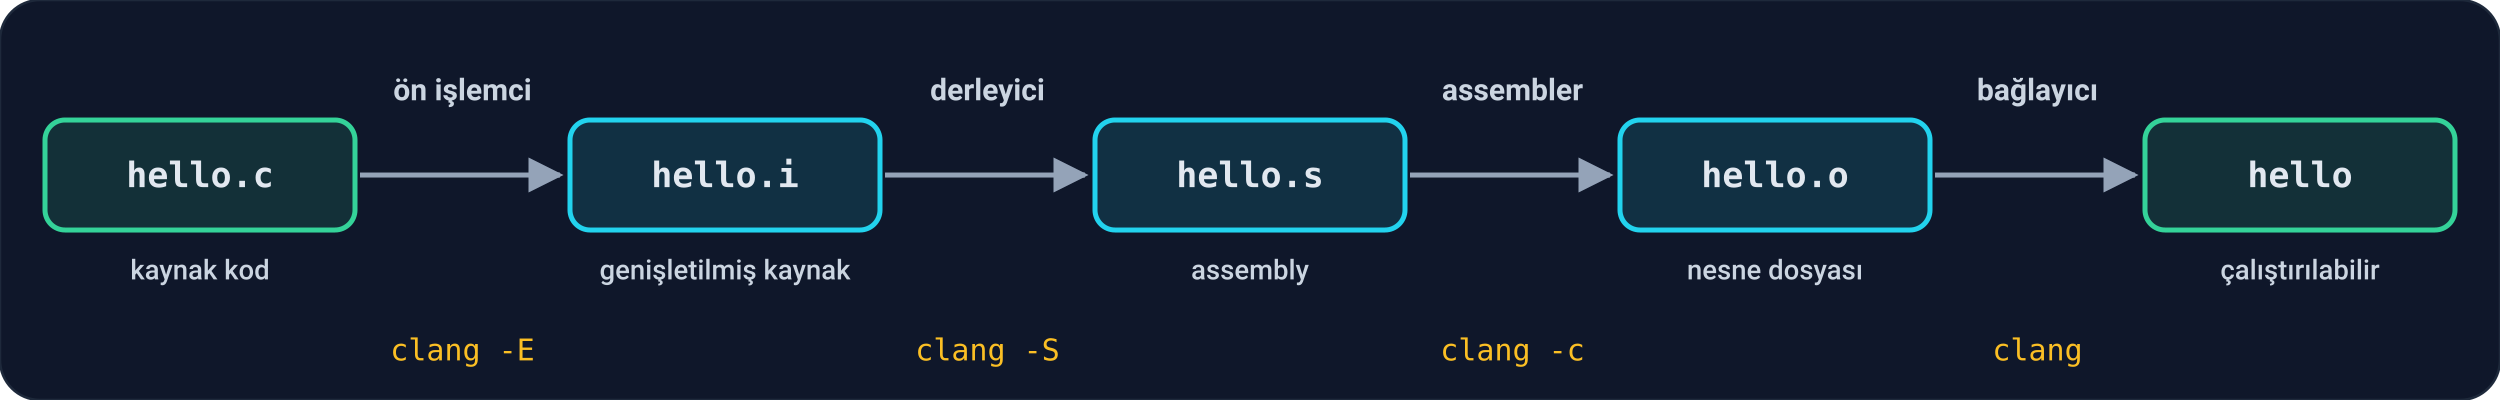
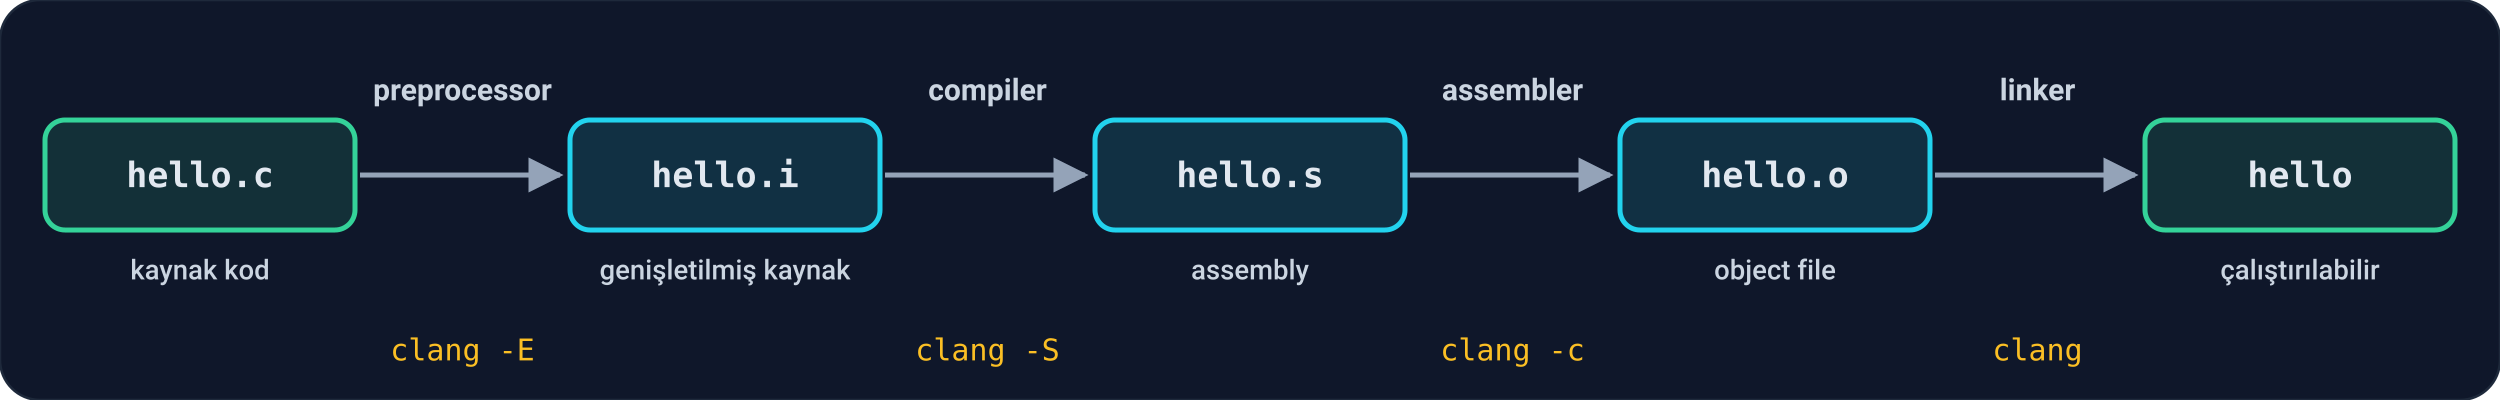
<svg xmlns="http://www.w3.org/2000/svg" viewBox="0 0 1000 160" width="1000" height="160" role="img" aria-label="Derleme hattı: ön işleme, derleme, assembly, bağlama">
  <defs>
    <marker id="u" viewBox="0 0 10 10" refX="9" refY="5" markerWidth="7" markerHeight="7" orient="auto-start-reverse">
      <path d="M0,0 L10,5 L0,10 z" fill="#94a3b8" />
    </marker>
  </defs>
  <rect width="1000" height="160" rx="16" fill="#0f172a" stroke="#1e293b" />
  <rect x="18" y="48" width="124" height="44" rx="8" fill="#34d39922" stroke="#34d399" stroke-width="2" />
  <text x="80" y="70" text-anchor="middle" dominant-baseline="central" font-family="ui-monospace, SFMono-Regular, Menlo, Consolas, monospace" font-size="14" font-weight="700" fill="#e2e8f0">hello.c</text>
  <text x="80" y="108" text-anchor="middle" dominant-baseline="central" font-family="ui-sans-serif, system-ui, -apple-system, Segoe UI, Roboto, sans-serif" font-size="11" font-weight="500" fill="#cbd5e1">kaynak kod</text>
  <polyline points="144,70 224,70" fill="none" stroke="#94a3b8" stroke-width="2" stroke-linejoin="round" marker-end="url(#u)" />
-   <text x="185.0" y="36" text-anchor="middle" dominant-baseline="central" font-family="ui-sans-serif, system-ui, -apple-system, Segoe UI, Roboto, sans-serif" font-size="12" font-weight="600" fill="#cbd5e1">ön işlemci</text>
+   <text x="185.0" y="36" text-anchor="middle" dominant-baseline="central" font-family="ui-sans-serif, system-ui, -apple-system, Segoe UI, Roboto, sans-serif" font-size="12" font-weight="600" fill="#cbd5e1">preprocessor</text>
  <text x="185.0" y="140" text-anchor="middle" dominant-baseline="central" font-family="ui-monospace, SFMono-Regular, Menlo, Consolas, monospace" font-size="12" font-weight="500" fill="#fbbf24">clang -E</text>
  <rect x="228" y="48" width="124" height="44" rx="8" fill="#22d3ee22" stroke="#22d3ee" stroke-width="2" />
  <text x="290" y="70" text-anchor="middle" dominant-baseline="central" font-family="ui-monospace, SFMono-Regular, Menlo, Consolas, monospace" font-size="14" font-weight="700" fill="#e2e8f0">hello.i</text>
  <text x="290" y="108" text-anchor="middle" dominant-baseline="central" font-family="ui-sans-serif, system-ui, -apple-system, Segoe UI, Roboto, sans-serif" font-size="11" font-weight="500" fill="#cbd5e1">genişletilmiş kaynak</text>
  <polyline points="354,70 434,70" fill="none" stroke="#94a3b8" stroke-width="2" stroke-linejoin="round" marker-end="url(#u)" />
-   <text x="395.0" y="36" text-anchor="middle" dominant-baseline="central" font-family="ui-sans-serif, system-ui, -apple-system, Segoe UI, Roboto, sans-serif" font-size="12" font-weight="600" fill="#cbd5e1">derleyici</text>
+   <text x="395.0" y="36" text-anchor="middle" dominant-baseline="central" font-family="ui-sans-serif, system-ui, -apple-system, Segoe UI, Roboto, sans-serif" font-size="12" font-weight="600" fill="#cbd5e1">compiler</text>
  <text x="395.0" y="140" text-anchor="middle" dominant-baseline="central" font-family="ui-monospace, SFMono-Regular, Menlo, Consolas, monospace" font-size="12" font-weight="500" fill="#fbbf24">clang -S</text>
  <rect x="438" y="48" width="124" height="44" rx="8" fill="#22d3ee22" stroke="#22d3ee" stroke-width="2" />
  <text x="500" y="70" text-anchor="middle" dominant-baseline="central" font-family="ui-monospace, SFMono-Regular, Menlo, Consolas, monospace" font-size="14" font-weight="700" fill="#e2e8f0">hello.s</text>
  <text x="500" y="108" text-anchor="middle" dominant-baseline="central" font-family="ui-sans-serif, system-ui, -apple-system, Segoe UI, Roboto, sans-serif" font-size="11" font-weight="500" fill="#cbd5e1">assembly</text>
  <polyline points="564,70 644,70" fill="none" stroke="#94a3b8" stroke-width="2" stroke-linejoin="round" marker-end="url(#u)" />
  <text x="605.0" y="36" text-anchor="middle" dominant-baseline="central" font-family="ui-sans-serif, system-ui, -apple-system, Segoe UI, Roboto, sans-serif" font-size="12" font-weight="600" fill="#cbd5e1">assembler</text>
  <text x="605.0" y="140" text-anchor="middle" dominant-baseline="central" font-family="ui-monospace, SFMono-Regular, Menlo, Consolas, monospace" font-size="12" font-weight="500" fill="#fbbf24">clang -c</text>
  <rect x="648" y="48" width="124" height="44" rx="8" fill="#22d3ee22" stroke="#22d3ee" stroke-width="2" />
  <text x="710" y="70" text-anchor="middle" dominant-baseline="central" font-family="ui-monospace, SFMono-Regular, Menlo, Consolas, monospace" font-size="14" font-weight="700" fill="#e2e8f0">hello.o</text>
-   <text x="710" y="108" text-anchor="middle" dominant-baseline="central" font-family="ui-sans-serif, system-ui, -apple-system, Segoe UI, Roboto, sans-serif" font-size="11" font-weight="500" fill="#cbd5e1">nesne dosyası</text>
+   <text x="710" y="108" text-anchor="middle" dominant-baseline="central" font-family="ui-sans-serif, system-ui, -apple-system, Segoe UI, Roboto, sans-serif" font-size="11" font-weight="500" fill="#cbd5e1">object file</text>
  <polyline points="774,70 854,70" fill="none" stroke="#94a3b8" stroke-width="2" stroke-linejoin="round" marker-end="url(#u)" />
-   <text x="815.0" y="36" text-anchor="middle" dominant-baseline="central" font-family="ui-sans-serif, system-ui, -apple-system, Segoe UI, Roboto, sans-serif" font-size="12" font-weight="600" fill="#cbd5e1">bağlayıcı</text>
+   <text x="815.0" y="36" text-anchor="middle" dominant-baseline="central" font-family="ui-sans-serif, system-ui, -apple-system, Segoe UI, Roboto, sans-serif" font-size="12" font-weight="600" fill="#cbd5e1">linker</text>
  <text x="815.0" y="140" text-anchor="middle" dominant-baseline="central" font-family="ui-monospace, SFMono-Regular, Menlo, Consolas, monospace" font-size="12" font-weight="500" fill="#fbbf24">clang</text>
  <rect x="858" y="48" width="124" height="44" rx="8" fill="#34d39922" stroke="#34d399" stroke-width="2" />
  <text x="920" y="70" text-anchor="middle" dominant-baseline="central" font-family="ui-monospace, SFMono-Regular, Menlo, Consolas, monospace" font-size="14" font-weight="700" fill="#e2e8f0">hello</text>
  <text x="920" y="108" text-anchor="middle" dominant-baseline="central" font-family="ui-sans-serif, system-ui, -apple-system, Segoe UI, Roboto, sans-serif" font-size="11" font-weight="500" fill="#cbd5e1">çalıştırılabilir</text>
</svg>
